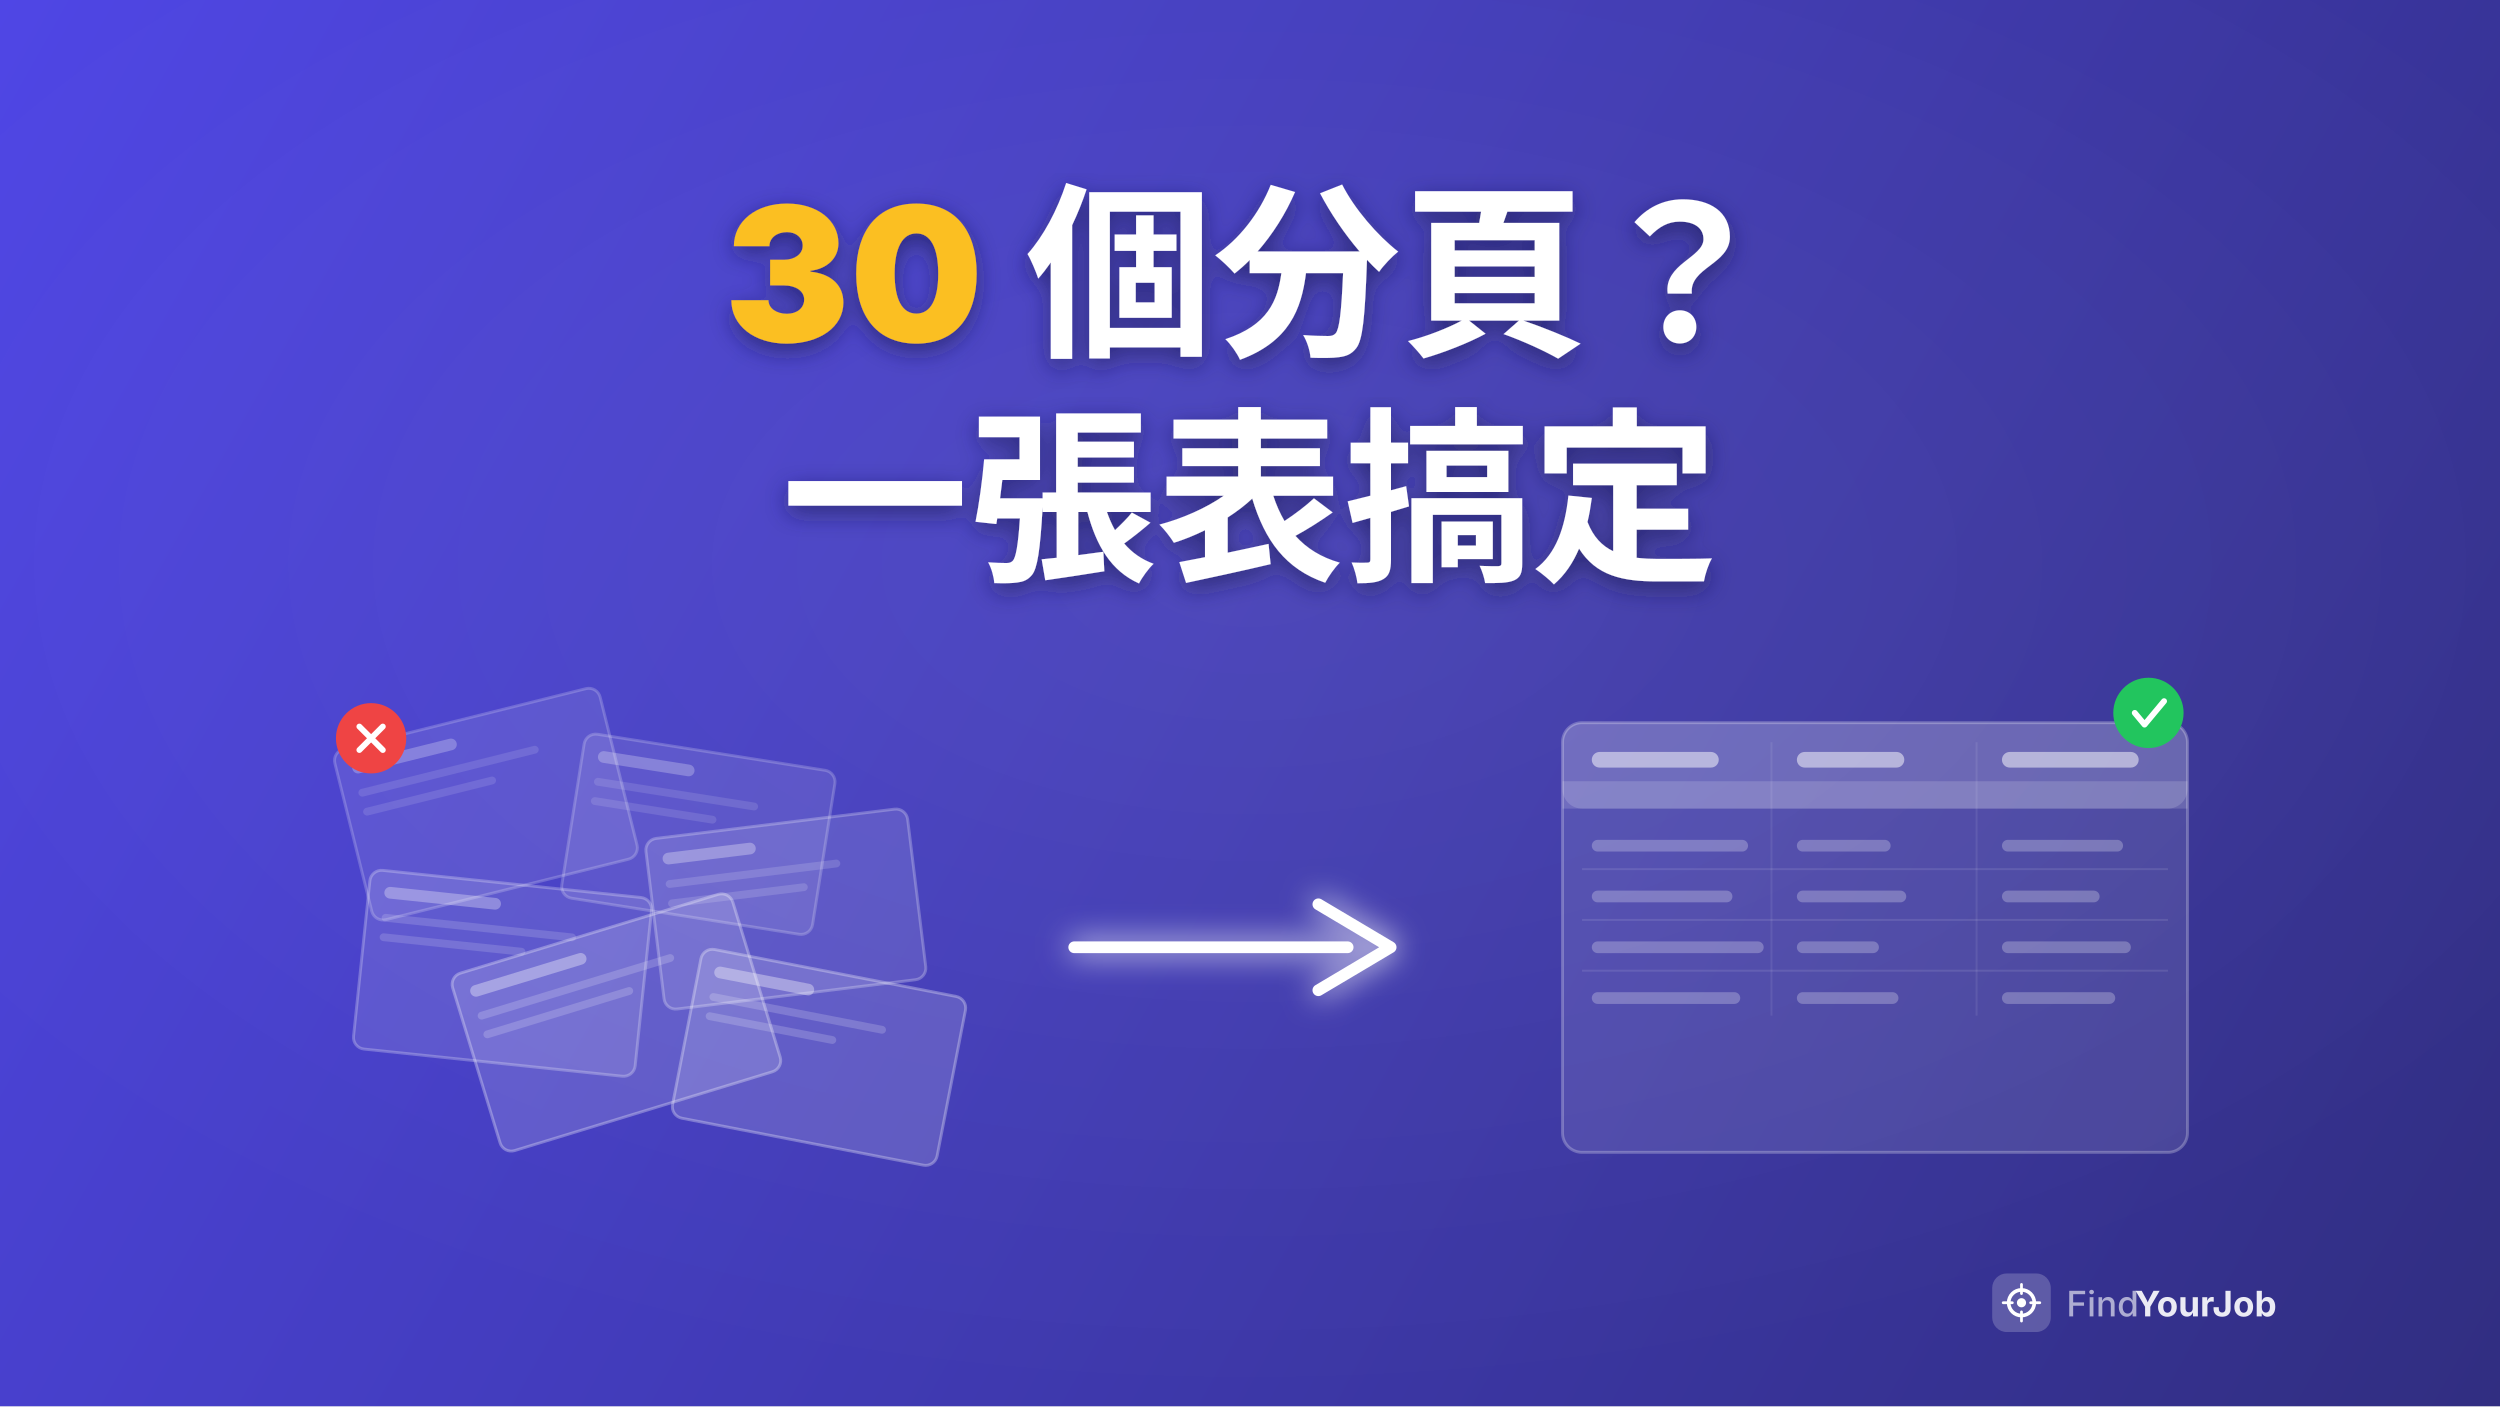
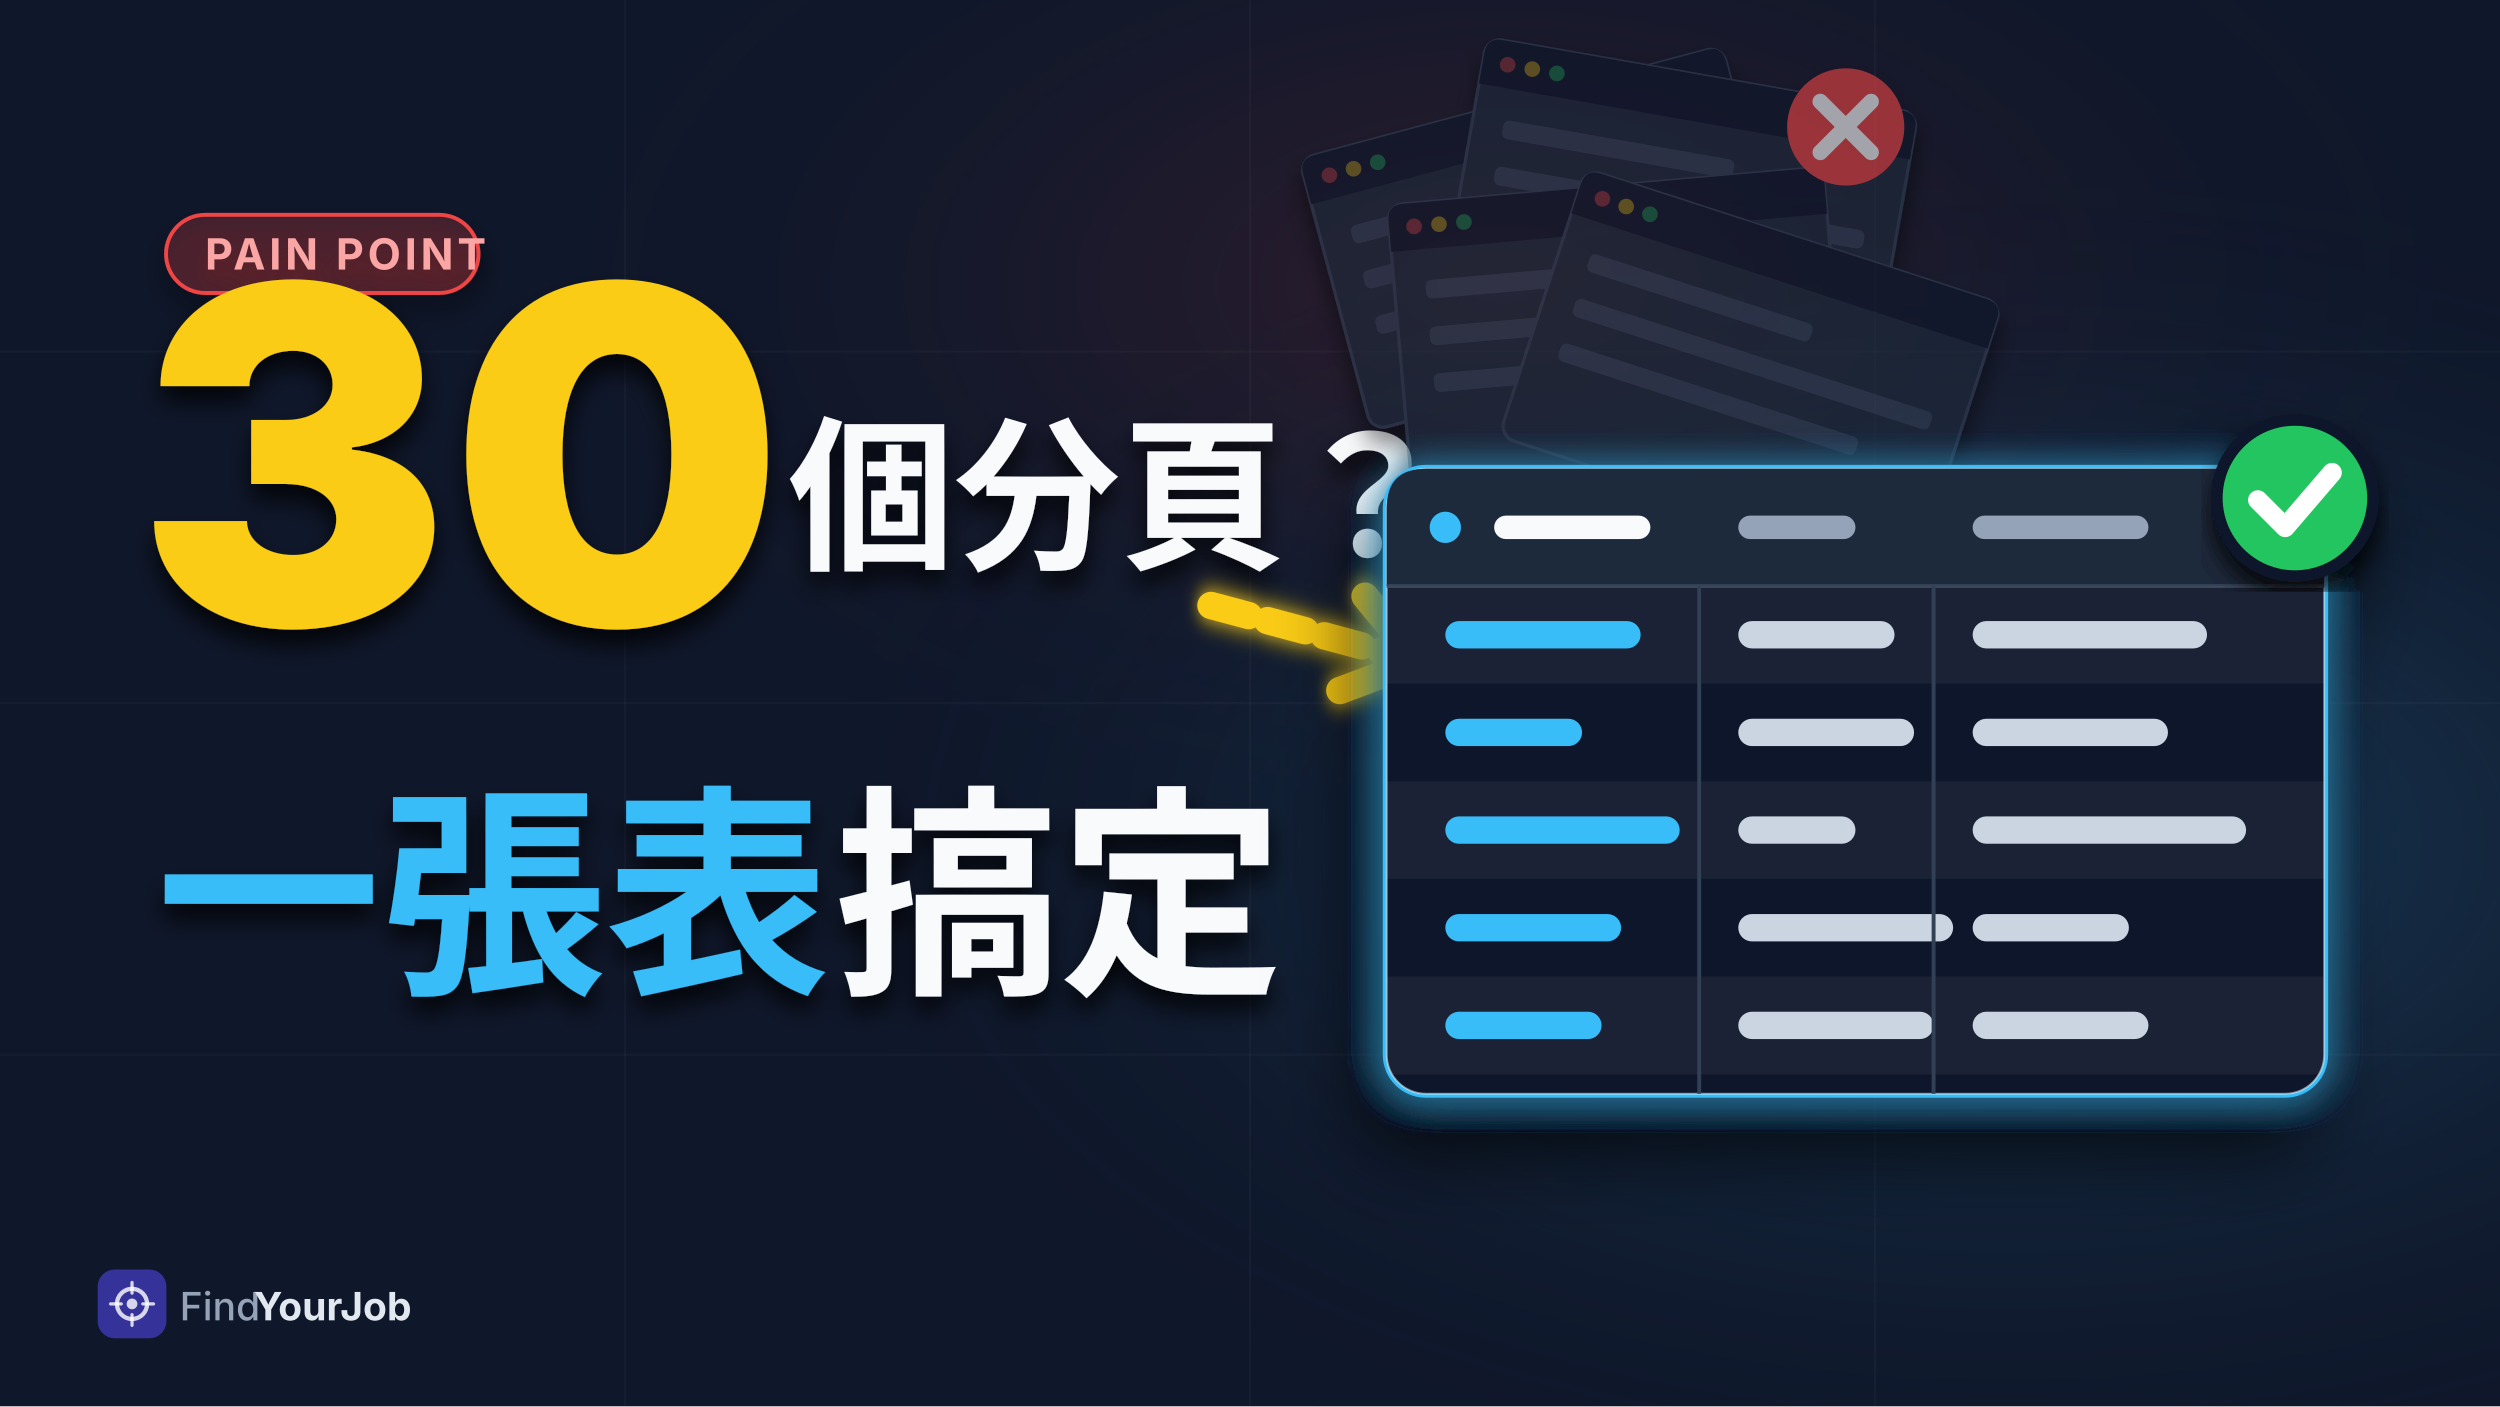
<svg xmlns="http://www.w3.org/2000/svg" width="1280" height="720" viewBox="0 0 1280 720">
  <defs>
-     <linearGradient id="bg-gradient" x1="0" y1="0" x2="1280" y2="720" gradientUnits="userSpaceOnUse">
-       <stop offset="0%" stop-color="#4f46e5" />
-       <stop offset="100%" stop-color="#312e81" />
-     </linearGradient>
-     <radialGradient id="spotlight" cx="50%" cy="40%" r="60%">
-       <stop offset="0%" stop-color="white" stop-opacity="0.07" />
-       <stop offset="100%" stop-color="white" stop-opacity="0" />
+     <radialGradient id="solutionGlow" cx="80%" cy="60%" r="50%">
+       <stop offset="0%" stop-color="#38bdf8" stop-opacity="0.25" />
+       <stop offset="100%" stop-color="#0f172a" stop-opacity="0" />
    </radialGradient>
-     <filter id="text-shadow" x="-5%" y="-10%" width="110%" height="130%">
-       <feDropShadow dx="0" dy="4" stdDeviation="6" flood-color="#1e1b4b" flood-opacity="0.6" />
+     <radialGradient id="painGlow" cx="60%" cy="20%" r="40%">
+       <stop offset="0%" stop-color="#ef4444" stop-opacity="0.15" />
+       <stop offset="100%" stop-color="#0f172a" stop-opacity="0" />
+     </radialGradient>
+     <filter id="heavyTextShadow" x="-10%" y="-10%" width="120%" height="120%">
+       <feDropShadow dx="0" dy="8" stdDeviation="6" flood-color="#000000" flood-opacity="0.8" />
    </filter>
-     <filter id="arrow-glow" x="-30%" y="-50%" width="160%" height="200%">
-       <feGaussianBlur in="SourceGraphic" stdDeviation="8" result="blur" />
-       <feMerge>
-         <feMergeNode in="blur" />
-         <feMergeNode in="SourceGraphic" />
-       </feMerge>
+     <filter id="floatShadow" x="-20%" y="-20%" width="150%" height="150%">
+       <feDropShadow dx="-10" dy="25" stdDeviation="20" flood-color="#000000" flood-opacity="0.7" />
    </filter>
+     <filter id="neonGlow" x="-30%" y="-30%" width="160%" height="160%">
+       <feGaussianBlur stdDeviation="8" result="blur" />
+       <feComposite in="SourceGraphic" in2="blur" operator="over" />
+     </filter>
+     <filter id="arrowGlow" x="-20%" y="-20%" width="140%" height="140%">
+       <feGaussianBlur stdDeviation="5" result="blur" />
+       <feDropShadow dx="0" dy="0" stdDeviation="15" flood-color="#facc15" flood-opacity="0.6" />
+       <feComposite in="SourceGraphic" in2="blur" operator="over" />
+     </filter>
+     <g id="dark-browser">
+       <rect width="280" height="180" rx="10" fill="#1e293b" stroke="#334155" stroke-width="2" />
+       <path d="M 0 10 Q 0 0 10 0 L 270 0 Q 280 0 280 10 L 280 30 L 0 30 Z" fill="#0f172a" />
+       <circle cx="16" cy="15" r="5" fill="#ef4444" fill-opacity="0.5" />
+       <circle cx="32" cy="15" r="5" fill="#facc15" fill-opacity="0.5" />
+       <circle cx="48" cy="15" r="5" fill="#22c55e" fill-opacity="0.5" />
+       <rect x="20" y="50" width="150" height="12" rx="4" fill="#334155" />
+       <rect x="20" y="80" width="240" height="12" rx="4" fill="#334155" />
+       <rect x="20" y="110" width="200" height="12" rx="4" fill="#334155" />
+     </g>
  </defs>
-   <rect width="1280" height="720" fill="url(#bg-gradient)" />
-   <rect width="1280" height="720" fill="url(#spotlight)" />
-   <text x="640" y="175" text-anchor="middle" font-family="'Noto Sans TC', Inter, -apple-system, sans-serif" font-size="96" font-weight="900" fill="white" filter="url(#text-shadow)">
-     <tspan fill="#fbbf24">30</tspan> 個分頁？
-   </text>
-   <text x="640" y="290" text-anchor="middle" font-family="'Noto Sans TC', Inter, -apple-system, sans-serif" font-size="96" font-weight="900" fill="white" filter="url(#text-shadow)">
-     一張表搞定
-   </text>
-   <g id="messy-tabs">
-     <g transform="translate(170, 385) rotate(-14)">
-       <rect width="140" height="90" rx="6" fill="white" fill-opacity="0.1" stroke="white" stroke-opacity="0.2" stroke-width="1.5" />
-       <rect x="8" y="8" width="55" height="6" rx="3" fill="white" fill-opacity="0.25" />
-       <rect x="8" y="22" width="95" height="4" rx="2" fill="white" fill-opacity="0.12" />
-       <rect x="8" y="32" width="70" height="4" rx="2" fill="white" fill-opacity="0.12" />
-     </g>
-     <g transform="translate(300, 375) rotate(9)">
-       <rect width="130" height="85" rx="6" fill="white" fill-opacity="0.1" stroke="white" stroke-opacity="0.2" stroke-width="1.5" />
-       <rect x="8" y="8" width="50" height="6" rx="3" fill="white" fill-opacity="0.25" />
-       <rect x="8" y="22" width="85" height="4" rx="2" fill="white" fill-opacity="0.12" />
-       <rect x="8" y="32" width="65" height="4" rx="2" fill="white" fill-opacity="0.12" />
-     </g>
-     <g transform="translate(190, 445) rotate(6)">
-       <rect width="145" height="92" rx="6" fill="white" fill-opacity="0.12" stroke="white" stroke-opacity="0.25" stroke-width="1.5" />
-       <rect x="8" y="8" width="60" height="6" rx="3" fill="white" fill-opacity="0.3" />
-       <rect x="8" y="22" width="100" height="4" rx="2" fill="white" fill-opacity="0.15" />
-       <rect x="8" y="32" width="75" height="4" rx="2" fill="white" fill-opacity="0.15" />
-     </g>
-     <g transform="translate(330, 430) rotate(-7)">
-       <rect width="135" height="88" rx="6" fill="white" fill-opacity="0.12" stroke="white" stroke-opacity="0.25" stroke-width="1.5" />
-       <rect x="8" y="8" width="48" height="6" rx="3" fill="white" fill-opacity="0.3" />
-       <rect x="8" y="22" width="90" height="4" rx="2" fill="white" fill-opacity="0.15" />
-       <rect x="8" y="32" width="72" height="4" rx="2" fill="white" fill-opacity="0.15" />
-     </g>
-     <g transform="translate(230, 500) rotate(-17)">
-       <rect width="150" height="95" rx="6" fill="white" fill-opacity="0.15" stroke="white" stroke-opacity="0.3" stroke-width="1.5" />
-       <rect x="8" y="8" width="62" height="6" rx="3" fill="white" fill-opacity="0.35" />
-       <rect x="8" y="22" width="105" height="4" rx="2" fill="white" fill-opacity="0.18" />
-       <rect x="8" y="32" width="80" height="4" rx="2" fill="white" fill-opacity="0.18" />
-     </g>
-     <g transform="translate(360, 485) rotate(11)">
-       <rect width="138" height="88" rx="6" fill="white" fill-opacity="0.15" stroke="white" stroke-opacity="0.3" stroke-width="1.5" />
-       <rect x="8" y="8" width="52" height="6" rx="3" fill="white" fill-opacity="0.35" />
-       <rect x="8" y="22" width="92" height="4" rx="2" fill="white" fill-opacity="0.18" />
-       <rect x="8" y="32" width="68" height="4" rx="2" fill="white" fill-opacity="0.18" />
+   <rect width="1280" height="720" fill="#0f172a" />
+   <rect width="1280" height="720" fill="url(#painGlow)" />
+   <rect width="1280" height="720" fill="url(#solutionGlow)" />
+   <g stroke="white" stroke-opacity="0.03" stroke-width="1">
+     <line x1="0" y1="180" x2="1280" y2="180" />
+     <line x1="0" y1="360" x2="1280" y2="360" />
+     <line x1="0" y1="540" x2="1280" y2="540" />
+     <line x1="320" y1="0" x2="320" y2="720" />
+     <line x1="640" y1="0" x2="640" y2="720" />
+     <line x1="960" y1="0" x2="960" y2="720" />
+   </g>
+   <g font-family="'Noto Sans TC', Inter, -apple-system, sans-serif" font-weight="900" filter="url(#heavyTextShadow)">
+     <rect x="85" y="110" width="160" height="40" rx="20" fill="#ef4444" fill-opacity="0.2" stroke="#ef4444" stroke-width="2" />
+     <text x="105" y="138" font-size="22" fill="#fca5a5" font-weight="bold" letter-spacing="2">PAIN POINT</text>
+     <text x="70" y="320">
+       <tspan font-size="240" fill="#facc15">30</tspan>
+       <tspan font-size="85" fill="#f8fafc" dy="-35"> 個分頁？</tspan>
+     </text>
+     <text x="80" y="500">
+       <tspan font-size="115" fill="#38bdf8">一張表</tspan>
+       <tspan font-size="115" fill="#f8fafc">搞定</tspan>
+     </text>
+   </g>
+   <g transform="translate(680, 50)" opacity="0.6" filter="url(#heavyTextShadow)">
+     <use href="#dark-browser" x="0" y="0" transform="scale(0.8) rotate(-15, 140, 90)" />
+     <use href="#dark-browser" x="80" y="-30" transform="scale(0.8) rotate(10, 140, 90)" />
+     <use href="#dark-browser" x="40" y="60" transform="scale(0.8) rotate(-5, 140, 90)" />
+     <use href="#dark-browser" x="150" y="40" transform="scale(0.8) rotate(18, 140, 90)" />
+     <g transform="translate(230, -20)">
+       <circle cx="35" cy="35" r="30" fill="#ef4444" />
+       <path d="M 22 22 L 48 48 M 48 22 L 22 48" stroke="white" stroke-width="8" stroke-linecap="round" />
    </g>
  </g>
-   <g transform="translate(190, 378)">
-     <circle r="18" fill="#ef4444" />
-     <line x1="-6" y1="-6" x2="6" y2="6" stroke="white" stroke-width="3" stroke-linecap="round" />
-     <line x1="6" y1="-6" x2="-6" y2="6" stroke="white" stroke-width="3" stroke-linecap="round" />
+   <g transform="translate(620, 310) rotate(15)" filter="url(#arrowGlow)">
+     <path d="M 0 0 L 100 0" stroke="#facc15" stroke-width="14" stroke-linecap="round" stroke-dasharray="20, 10" />
+     <path d="M 75 -25 L 110 0 L 75 25" stroke="#facc15" stroke-width="14" stroke-linecap="round" stroke-linejoin="round" fill="none" />
  </g>
-   <g transform="translate(640, 485)" filter="url(#arrow-glow)">
-     <line x1="-90" y1="0" x2="50" y2="0" stroke="white" stroke-width="6" stroke-linecap="round" />
-     <polyline points="35,-22 72,0 35,22" fill="none" stroke="white" stroke-width="6" stroke-linecap="round" stroke-linejoin="round" />
+   <g transform="translate(710, 240)" filter="url(#floatShadow)">
+     <rect width="480" height="320" rx="20" fill="#1e293b" stroke="#38bdf8" stroke-width="4" filter="url(#neonGlow)" />
+     <rect width="480" height="320" rx="20" fill="#0f172a" stroke="white" stroke-opacity="0.5" stroke-width="1" />
+     <path d="M 0 20 Q 0 0 20 0 L 460 0 Q 480 0 480 20 L 480 60 L 0 60 Z" fill="#1e293b" />
+     <line x1="0" y1="60" x2="480" y2="60" stroke="#334155" stroke-width="2" />
+     <circle cx="30" cy="30" r="8" fill="#38bdf8" />
+     <rect x="55" y="24" width="80" height="12" rx="6" fill="#f8fafc" />
+     <rect x="180" y="24" width="60" height="12" rx="6" fill="#94a3b8" />
+     <rect x="300" y="24" width="90" height="12" rx="6" fill="#94a3b8" />
+     <g transform="translate(0, 60)">
+       <rect x="0" y="0" width="480" height="50" fill="#f8fafc" fill-opacity="0.05" />
+       <rect x="30" y="18" width="100" height="14" rx="7" fill="#38bdf8" />
+       <rect x="180" y="18" width="80" height="14" rx="7" fill="#cbd5e1" />
+       <rect x="300" y="18" width="120" height="14" rx="7" fill="#cbd5e1" />
+       <rect x="30" y="68" width="70" height="14" rx="7" fill="#38bdf8" />
+       <rect x="180" y="68" width="90" height="14" rx="7" fill="#cbd5e1" />
+       <rect x="300" y="68" width="100" height="14" rx="7" fill="#cbd5e1" />
+       <rect x="0" y="100" width="480" height="50" fill="#f8fafc" fill-opacity="0.05" />
+       <rect x="30" y="118" width="120" height="14" rx="7" fill="#38bdf8" />
+       <rect x="180" y="118" width="60" height="14" rx="7" fill="#cbd5e1" />
+       <rect x="300" y="118" width="140" height="14" rx="7" fill="#cbd5e1" />
+       <rect x="30" y="168" width="90" height="14" rx="7" fill="#38bdf8" />
+       <rect x="180" y="168" width="110" height="14" rx="7" fill="#cbd5e1" />
+       <rect x="300" y="168" width="80" height="14" rx="7" fill="#cbd5e1" />
+       <rect x="0" y="200" width="480" height="50" fill="#f8fafc" fill-opacity="0.05" />
+       <rect x="30" y="218" width="80" height="14" rx="7" fill="#38bdf8" />
+       <rect x="180" y="218" width="100" height="14" rx="7" fill="#cbd5e1" />
+       <rect x="300" y="218" width="90" height="14" rx="7" fill="#cbd5e1" />
+     </g>
+     <line x1="160" y1="60" x2="160" y2="320" stroke="#334155" stroke-width="2" />
+     <line x1="280" y1="60" x2="280" y2="320" stroke="#334155" stroke-width="2" />
+     <g transform="translate(420, -30)" filter="url(#heavyTextShadow)">
+       <circle cx="45" cy="45" r="40" fill="#22c55e" stroke="#0f172a" stroke-width="6" />
+       <path d="M 26 46 L 40 60 L 64 32" stroke="white" stroke-width="10" stroke-linecap="round" stroke-linejoin="round" fill="none" />
+     </g>
  </g>
-   <g id="clean-table" transform="translate(800, 370)">
-     <rect width="320" height="220" rx="10" fill="white" fill-opacity="0.1" stroke="white" stroke-opacity="0.25" stroke-width="1.5" />
-     <rect width="320" height="44" rx="10" fill="white" fill-opacity="0.15" />
-     <rect y="30" width="320" height="14" fill="white" fill-opacity="0.15" />
-     <rect x="15" y="15" width="65" height="8" rx="4" fill="white" fill-opacity="0.5" />
-     <rect x="120" y="15" width="55" height="8" rx="4" fill="white" fill-opacity="0.5" />
-     <rect x="225" y="15" width="70" height="8" rx="4" fill="white" fill-opacity="0.5" />
-     <rect x="15" y="60" width="80" height="6" rx="3" fill="white" fill-opacity="0.25" />
-     <rect x="120" y="60" width="48" height="6" rx="3" fill="white" fill-opacity="0.25" />
-     <rect x="225" y="60" width="62" height="6" rx="3" fill="white" fill-opacity="0.25" />
-     <rect x="15" y="86" width="72" height="6" rx="3" fill="white" fill-opacity="0.25" />
-     <rect x="120" y="86" width="56" height="6" rx="3" fill="white" fill-opacity="0.25" />
-     <rect x="225" y="86" width="50" height="6" rx="3" fill="white" fill-opacity="0.25" />
-     <rect x="15" y="112" width="88" height="6" rx="3" fill="white" fill-opacity="0.25" />
-     <rect x="120" y="112" width="42" height="6" rx="3" fill="white" fill-opacity="0.25" />
-     <rect x="225" y="112" width="66" height="6" rx="3" fill="white" fill-opacity="0.25" />
-     <rect x="15" y="138" width="76" height="6" rx="3" fill="white" fill-opacity="0.25" />
-     <rect x="120" y="138" width="52" height="6" rx="3" fill="white" fill-opacity="0.25" />
-     <rect x="225" y="138" width="58" height="6" rx="3" fill="white" fill-opacity="0.25" />
-     <line x1="10" y1="75" x2="310" y2="75" stroke="white" stroke-opacity="0.1" stroke-width="1" />
-     <line x1="10" y1="101" x2="310" y2="101" stroke="white" stroke-opacity="0.1" stroke-width="1" />
-     <line x1="10" y1="127" x2="310" y2="127" stroke="white" stroke-opacity="0.1" stroke-width="1" />
-     <line x1="107" y1="10" x2="107" y2="150" stroke="white" stroke-opacity="0.08" stroke-width="1" />
-     <line x1="212" y1="10" x2="212" y2="150" stroke="white" stroke-opacity="0.08" stroke-width="1" />
-   </g>
-   <g transform="translate(1100, 365)">
-     <circle r="18" fill="#22c55e" />
-     <polyline points="-7,0 -2,6 8,-6" fill="none" stroke="white" stroke-width="3" stroke-linecap="round" stroke-linejoin="round" />
-   </g>
-   <g transform="translate(1020, 652)">
-     <g transform="scale(0.9375)">
-       <rect width="32" height="32" rx="8" fill="white" fill-opacity="0.2" />
-       <circle cx="16" cy="16" r="7" stroke="white" stroke-width="2" fill="none" />
-       <circle cx="16" cy="16" r="2.5" fill="white" />
-       <line x1="16" y1="6" x2="16" y2="11" stroke="white" stroke-width="1.5" stroke-linecap="round" />
-       <line x1="16" y1="21" x2="16" y2="26" stroke="white" stroke-width="1.5" stroke-linecap="round" />
-       <line x1="6" y1="16" x2="11" y2="16" stroke="white" stroke-width="1.5" stroke-linecap="round" />
-       <line x1="21" y1="16" x2="26" y2="16" stroke="white" stroke-width="1.5" stroke-linecap="round" />
+   <g transform="translate(50, 650)">
+     <g transform="scale(1.1)">
+       <rect width="32" height="32" rx="8" fill="#4f46e5" fill-opacity="0.6" />
+       <circle cx="16" cy="16" r="7" stroke="white" stroke-opacity="0.8" stroke-width="2" fill="none" />
+       <circle cx="16" cy="16" r="2.5" fill="white" fill-opacity="0.8" />
+       <line x1="16" y1="6" x2="16" y2="11" stroke="white" stroke-opacity="0.8" stroke-width="1.5" stroke-linecap="round" />
+       <line x1="16" y1="21" x2="16" y2="26" stroke="white" stroke-opacity="0.8" stroke-width="1.5" stroke-linecap="round" />
+       <line x1="6" y1="16" x2="11" y2="16" stroke="white" stroke-opacity="0.8" stroke-width="1.5" stroke-linecap="round" />
+       <line x1="21" y1="16" x2="26" y2="16" stroke="white" stroke-opacity="0.8" stroke-width="1.5" stroke-linecap="round" />
    </g>
-     <text x="38" y="22" font-family="Inter, -apple-system, sans-serif" font-size="18" font-weight="500" fill="white" fill-opacity="0.6">Find</text>
-     <text x="73" y="22" font-family="Inter, -apple-system, sans-serif" font-size="18" font-weight="700" fill="white" fill-opacity="0.9">YourJob</text>
+     <text x="42" y="26" font-family="Inter, -apple-system, sans-serif" font-size="20" font-weight="500" fill="#94a3b8">Find</text>
+     <text x="80" y="26" font-family="Inter, -apple-system, sans-serif" font-size="20" font-weight="700" fill="#e2e8f0">YourJob</text>
  </g>
</svg>
